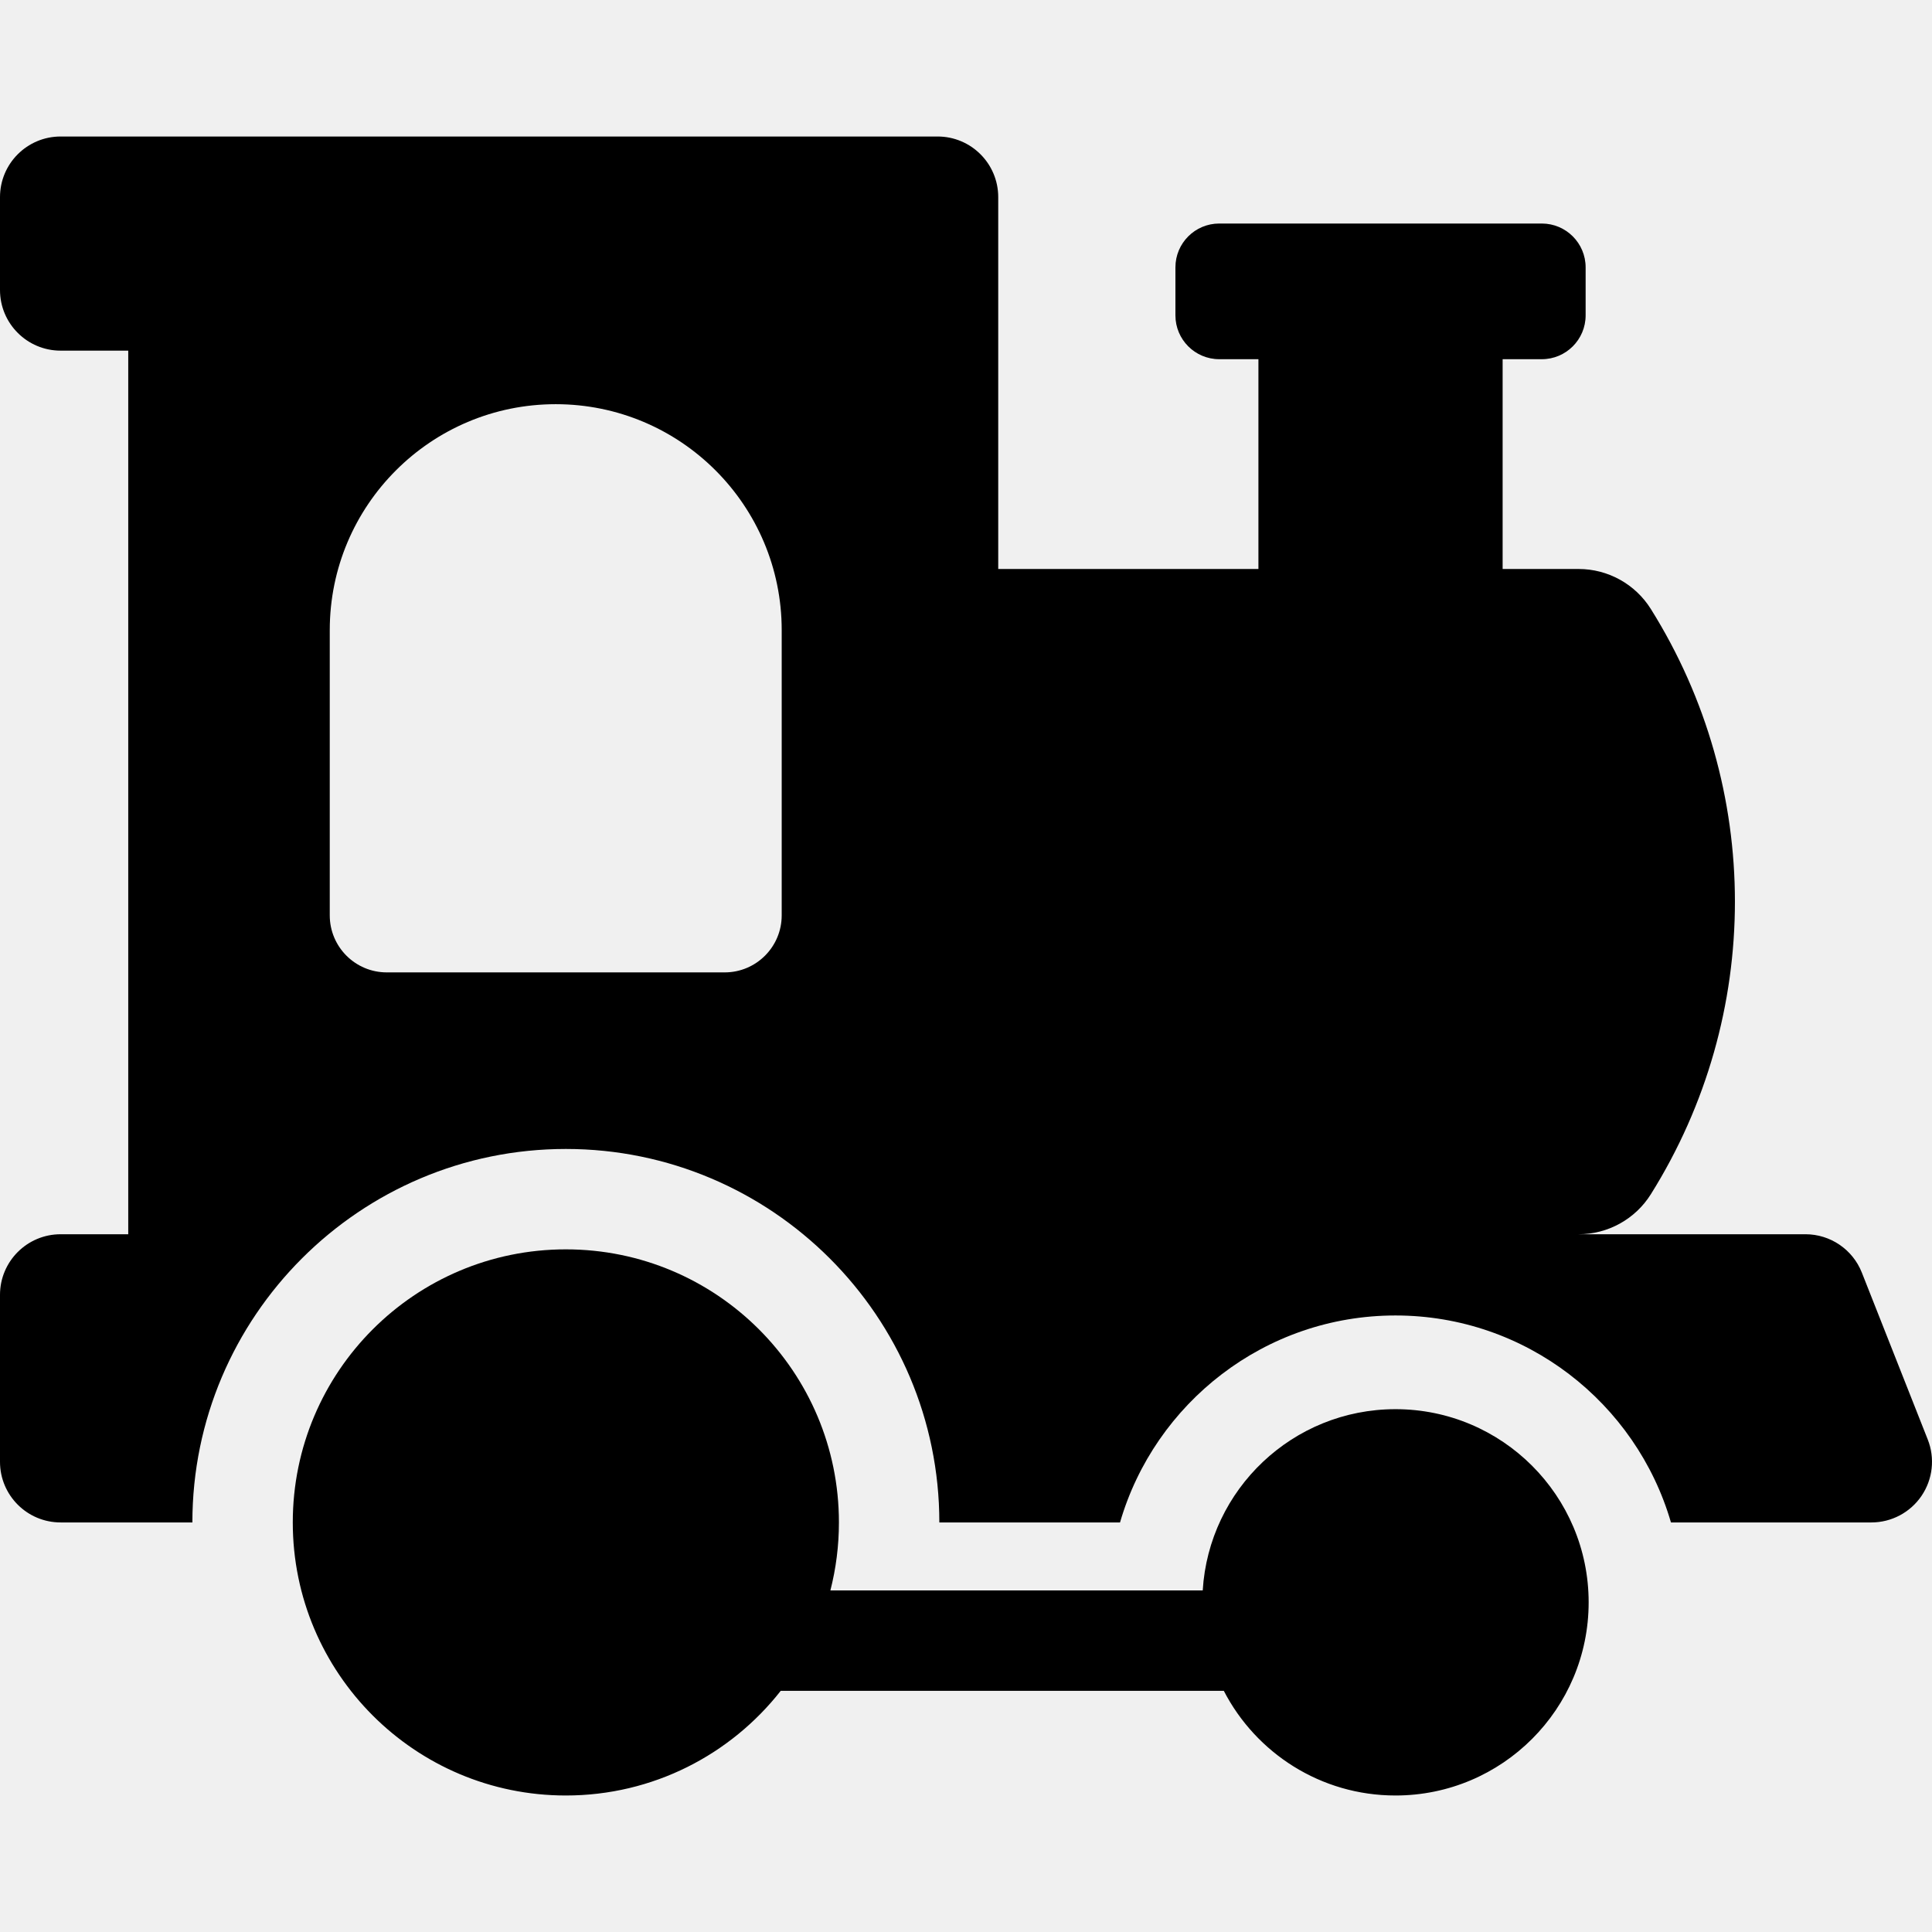
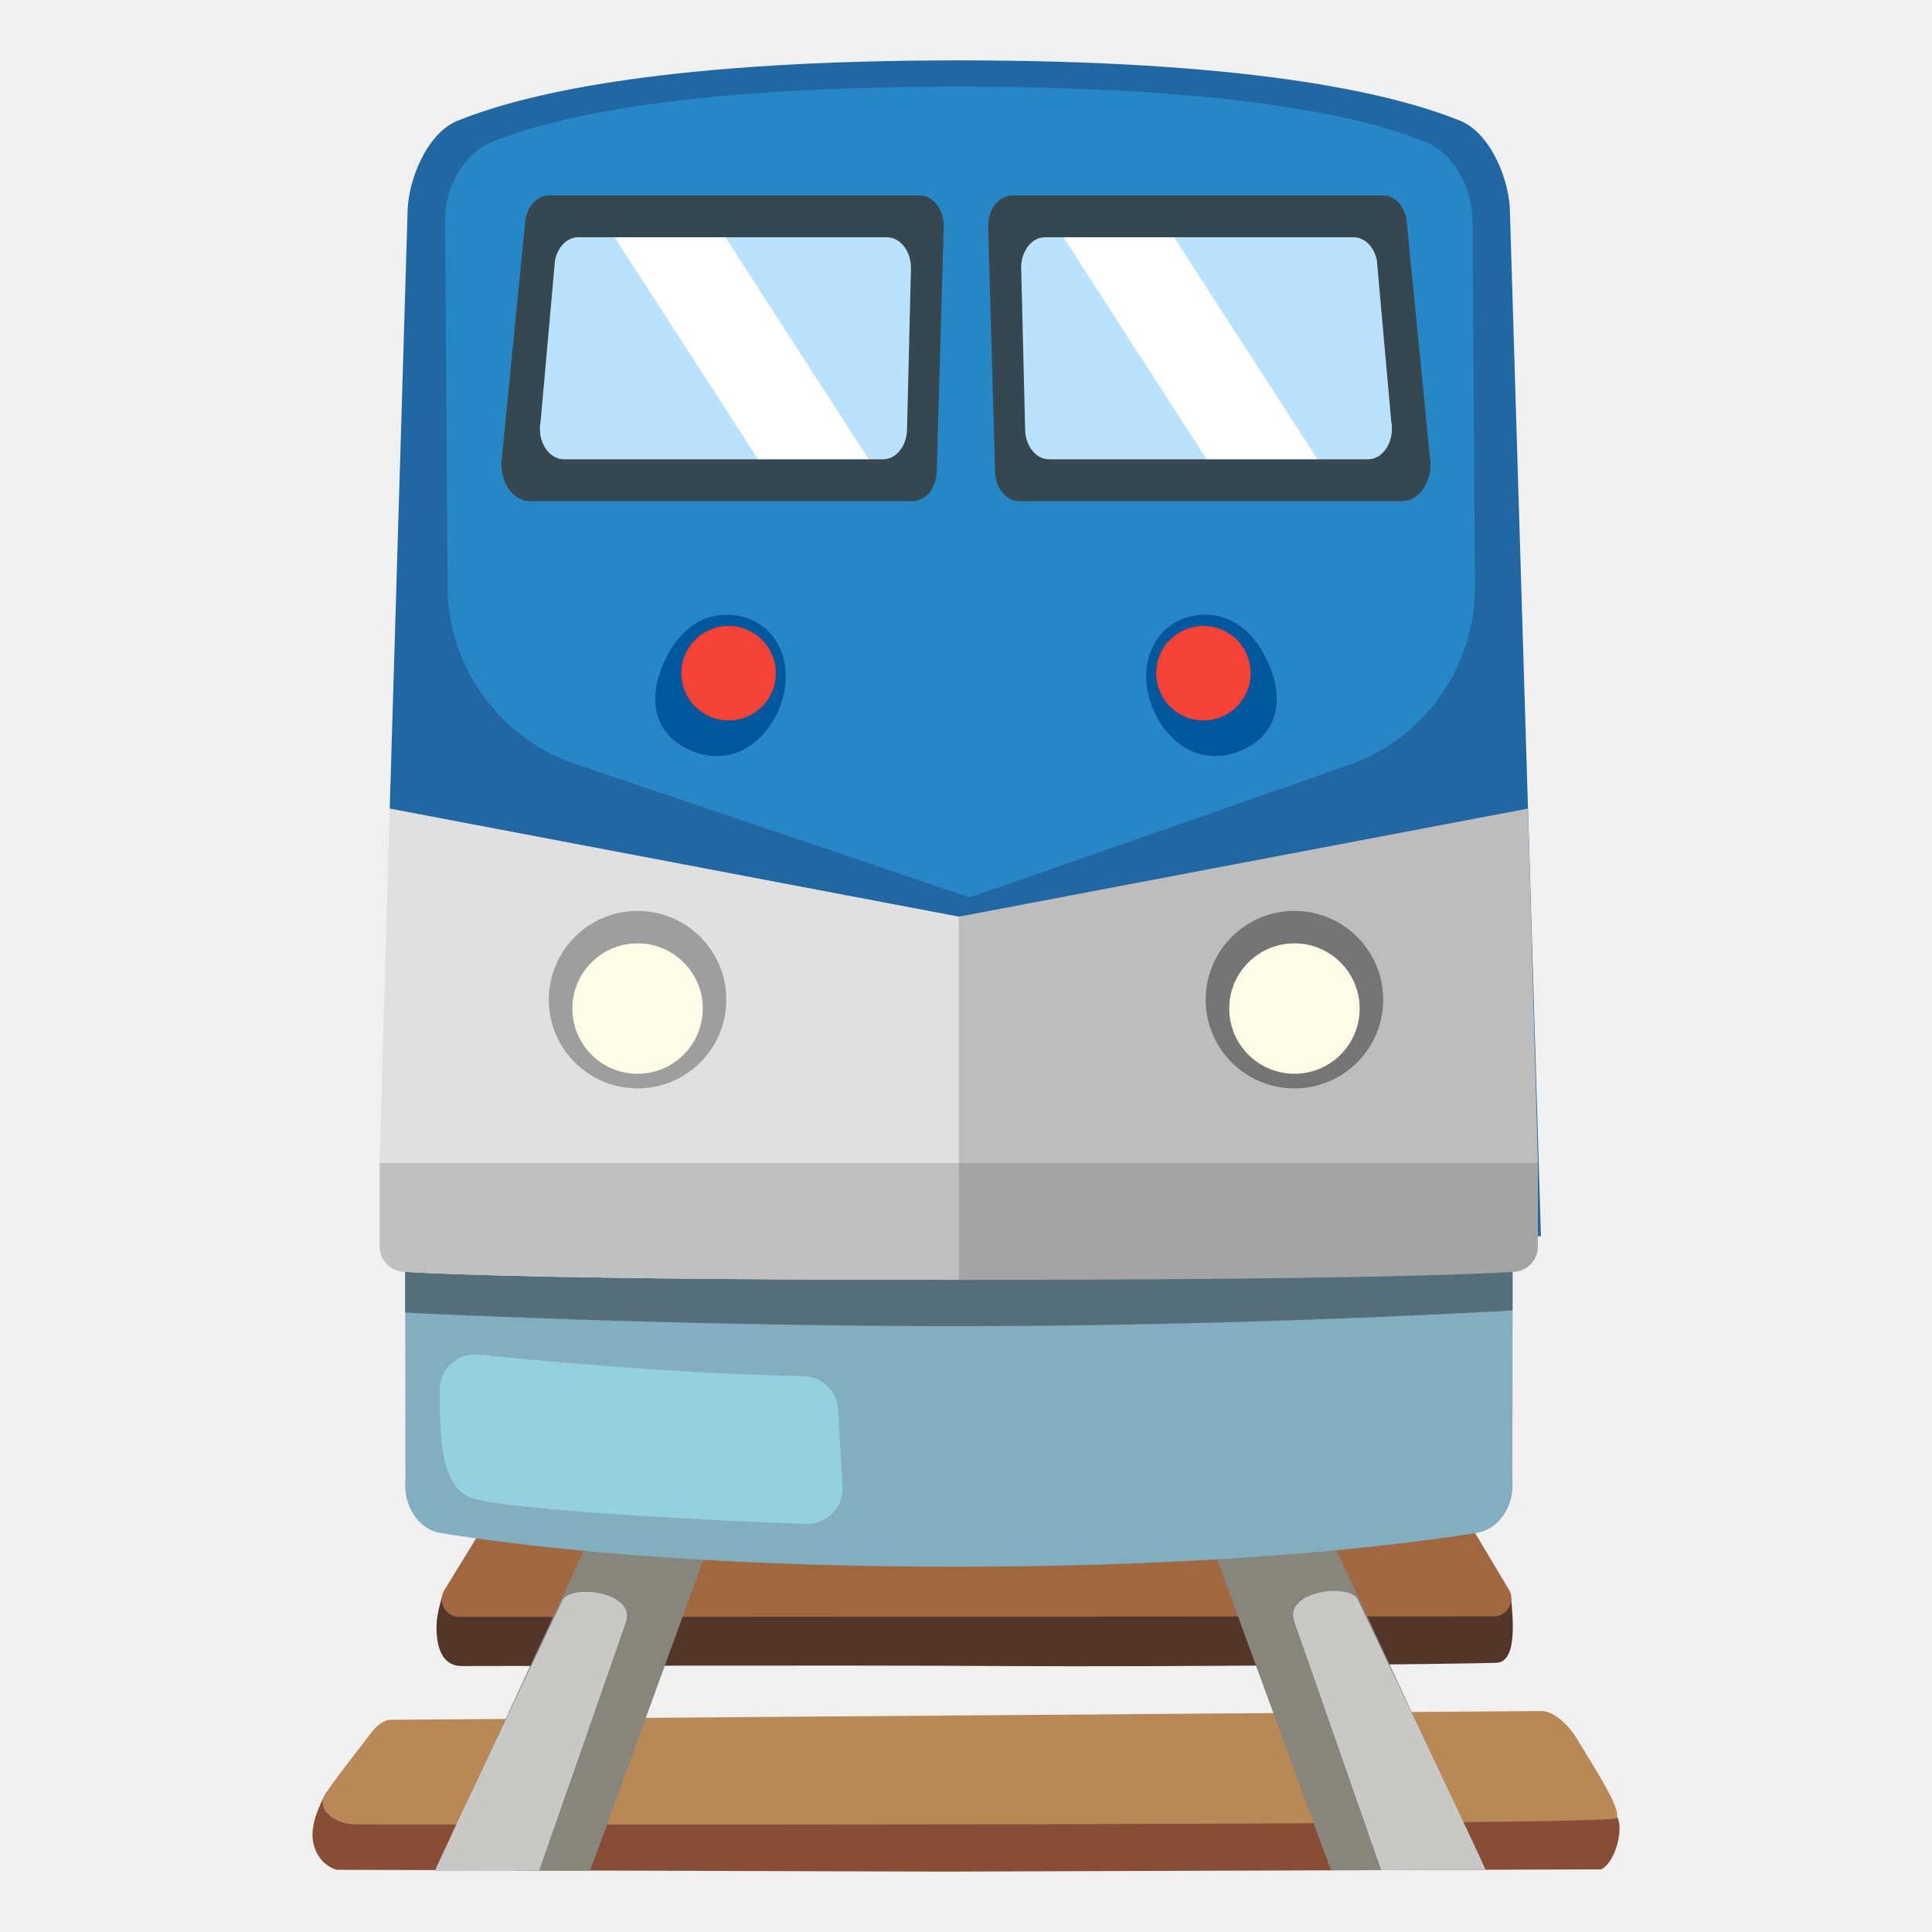
- <svg xmlns="http://www.w3.org/2000/svg" fill="#000000" height="800px" width="800px" version="1.1" id="Capa_1" viewBox="0 0 288.618 288.618" xml:space="preserve">
+ <svg xmlns="http://www.w3.org/2000/svg" width="800px" height="800px" viewBox="0 0 128 128" aria-hidden="true" role="img" class="iconify iconify--noto" preserveAspectRatio="xMidYMid meet">
+   <path d="M29.3 105.76s-.37 1.11-.38 1.98s.12 2.64 1.68 2.64c2.02 0 24.86-.07 35.87 0s31.28-.14 32.7-.22c1.42-.07 1.03-3.22.94-4.3l-70.81-.1z" fill="#543529">
+ 
+ </path>
+   <path d="M102.23 116.02l2.89 1.99s1.87 1.63 2.12 2.61s-.33 2.84-1.16 3.23l-43.34.15l-40.42-.12c-.63-.16-1.39-.77-1.58-1.89s.43-2.37.82-3.15c.39-.78 8.43-2.81 8.43-2.81l72.24-.01z" fill="#874d36">
+ 
+ </path>
+   <path d="M25.89 113.94c-.78.01-1.35.94-1.82 1.55c-1.22 1.57-1.99 2.56-2.5 3.35c-.7 1.09.7 2.03 1.95 2.03s83.39.12 83.59-.41c.27-.7-1.33-3.09-2.65-5.29c-.46-.77-1.46-1.82-2.36-1.81l-76.21.58z" fill="#b88956">
+ 
+ </path>
+   <path d="M32.22 100.82l-2.78 4.53c-.48.78.08 1.78 1 1.78l68.52-.04c.91 0 1.47-.99 1.01-1.77l-2.69-4.51H32.22z" fill="#a06841">
+ 
+ </path>
+   <path d="M47.25 101.55l-8.15 22.39h-4.94l-2.83-5.39l9.04-19.45c0-.01 7.33 1 6.88 2.45z" fill="#88857c">
+ 
+ </path>
+   <path d="M28.81 123.97c.12-.42 8.45-17.94 8.45-17.94c.52-1.09 4.91-.6 4.2 1.46s-5.74 16.44-5.74 16.44l-6.91.04z" fill="#c8c9c6">
+ 
+ </path>
+   <path d="M79.99 101.55l8.19 22.36l4.89-.01l2.84-5.35l-9.04-19.45c.01-.01-7.33 1-6.88 2.45z" fill="#88857c">
+ 
+ </path>
+   <path d="M98.42 123.88c-.12-.42-8.47-17.91-8.47-17.91c-.52-1.09-4.91-.6-4.2 1.46l5.76 16.47l6.91-.02z" fill="#c8c9c6">
+ 
+ </path>
+   <path d="M100.2 98.08c.14 1.71-.9 3.24-2.36 3.48c-4.85.77-16.44 2.24-34.54 2.24c-17.97 0-29.3-1.45-34.09-2.23c-1.48-.24-2.51-1.8-2.35-3.53l-.02-17.14h73.38l-.02 17.18z" fill="#82aec0">
+ 
+ </path>
+   <path d="M26.84 80.9v6.06s17.38.9 36.68.9s36.69-1.04 36.69-1.04V80.9H26.84z" fill="#546e7a">
+ 
+ </path>
+   <path d="M63.38 84.79l.14-24.05l-37.7-7.16L25.16 77v5.59c0 .89.69 1.62 1.57 1.67c3.17.19 12.25.53 36.65.53z" fill="#e0e0e0">
+ 
+ </path>
+   <path d="M96.76 8.01C91.92 6.04 82.26 4 63.53 4s-28.4 2.04-33.24 4.01C28.3 8.82 27 11.96 27 14.14l-1.18 39.43l10.53 15.61l26.91 13.01c33.58 0 38.83-.29 38.83-.29l-2.05-67.76c.01-2.18-1.29-5.32-3.28-6.13z" fill="#2167a1">
+ 
+ </path>
+   <path d="M94.49 9.42c-4.53-1.84-13.44-3.68-30.96-3.68S37.09 7.58 32.57 9.42c-1.86.76-3.08 3.03-3.08 5.07l.16 24.39c.03 5.42 3.57 10.2 8.74 11.83l25.86 8.75l24.82-8.67c5.18-1.67 8.68-6.51 8.65-11.95l-.16-24.25c0-2.04-1.21-4.41-3.07-5.17z" fill="#2686c6">
+ 
+ </path>
  <g>
-     <path d="M287.985,215.049l-9.848-24.938c-1.365-3.458-4.706-5.73-8.424-5.73h-33.89c4.387,0,8.465-2.258,10.794-5.976   c16.747-26.736,16.747-60.691,0-87.428c-2.329-3.719-6.407-5.977-10.795-5.977h-11.347V53.66h5.851   c3.616,0,6.548-2.932,6.548-6.548V39.94c0-3.616-2.932-6.548-6.548-6.548h-48.184c-3.616,0-6.548,2.932-6.548,6.548v7.172   c0,3.616,2.932,6.548,6.548,6.548h5.851v31.342h-38.869V29.45c0-5.003-4.055-9.058-9.057-9.058H9.057   C4.055,20.392,0,24.447,0,29.45v13.875c0,5.002,4.055,9.057,9.057,9.057h10.101v132H9.057c-5.002,0-9.057,4.055-9.057,9.057v24.938   c0,5.003,4.055,9.058,9.057,9.058h19.682v-0.001c0-30.765,25.028-55.793,55.793-55.793c30.765,0,55.794,25.028,55.794,55.793v0.001   h26.992c5.183-17.839,21.663-30.919,41.151-30.919c19.488,0,35.969,13.08,41.152,30.919h29.939c2.999,0,5.803-1.483,7.489-3.963   C288.736,220.991,289.086,217.838,287.985,215.049z M116.777,136.744c0,4.705-3.814,8.52-8.52,8.52H57.782   c-4.705,0-8.52-3.814-8.52-8.52V94.139c0-18.645,15.113-33.758,33.757-33.758c18.645,0,33.758,15.113,33.758,33.758V136.744z" />
-     <path d="M208.469,210.514c-15.34,0-27.877,11.971-28.796,27.079c-5.911,0-49.787,0-55.624,0c0.833-3.248,1.276-6.653,1.276-10.161   c0-22.529-18.264-40.793-40.794-40.793c-22.529,0-40.793,18.264-40.793,40.793c0,22.53,18.264,40.794,40.793,40.794   c13.033,0,24.63-6.119,32.098-15.633c23.751,0,41.245,0,66.195,0c4.796,9.283,14.476,15.633,25.645,15.633   c15.938,0,28.856-12.919,28.856-28.856C237.325,223.433,224.406,210.514,208.469,210.514z" />
+     <path fill="#bae2fd" d="M93.51 31.48H66.25l.36-16.67h24.87z">
+ 
+ </path>
+     <path d="M91.64 12.95H67.06c-.92 0-1.65.99-1.59 2.16l.46 16.19c.05 1.07.75 1.9 1.59 1.9h25.35c1.22 0 2.12-1.44 1.86-2.96l-1.55-15.7c-.15-.93-.8-1.59-1.54-1.59zm-22.41 2.77h20.45c.73 0 1.36.63 1.54 1.53l.95 10.64c.26 1.29-.5 2.54-1.54 2.54H69.5c-.83 0-1.52-.82-1.58-1.88l-.26-10.64c-.08-1.18.65-2.19 1.57-2.19z" fill="#37474f">
+ 
+ </path>
+     <g>
+       <path fill="#bae2fd" d="M34.49 31.48h27.26l-.36-16.67H36.52z">
+ 
+ </path>
+       <path d="M34.81 14.54l-1.55 15.7c-.26 1.52.64 2.96 1.86 2.96h25.35c.84 0 1.53-.83 1.59-1.9l.46-16.19c.06-1.17-.67-2.16-1.59-2.16H36.36c-.74 0-1.39.66-1.55 1.59zm25.54 3.37l-.26 10.64c-.06 1.06-.75 1.88-1.58 1.88H37.36c-1.04 0-1.8-1.25-1.54-2.54l.95-10.64c.18-.9.81-1.53 1.54-1.53h20.45c.93 0 1.66 1.01 1.59 2.19z" fill="#37474f">
+ 
+ </path>
+     </g>
+   </g>
+   <g>
+     <path d="M84.01 43.89c-1.15-2.57-3.12-3.54-5.19-3.03c-2.07.51-3.14 2.55-2.83 4.66c.41 2.87 3.06 5.7 6.42 4.12c2.18-1.02 2.74-3.21 1.6-5.75z" fill="#01579b">
+ 
+ </path>
+     <circle cx="79.73" cy="44.6" r="3.13" fill="#f44336">
+ 
+ </circle>
+     <g>
+       <path d="M43.99 43.89c1.15-2.57 3.12-3.54 5.19-3.03c2.07.51 3.14 2.55 2.83 4.66c-.41 2.87-3.06 5.7-6.42 4.12c-2.18-1.02-2.74-3.21-1.6-5.75z" fill="#01579b">
+ 
+ </path>
+       <circle cx="48.27" cy="44.6" r="3.13" fill="#f44336">
+ 
+ </circle>
+     </g>
+   </g>
+   <path d="M63.53 60.73l-37.7-7.16L25.16 77v5.59c0 .89.69 1.62 1.57 1.67c3.17.19 12.25.53 36.65.53h.14s2.15-4.36 2.15-11.7s-2.14-12.36-2.14-12.36z" fill="#e0e0e0">
+ 
+ </path>
+   <path d="M63.53 60.73l37.7-7.16l.66 23.43v5.59c0 .89-.69 1.62-1.57 1.67c-3.17.19-12.25.53-36.65.53h-.14V60.73z" fill="#bdbdbd">
+ 
+ </path>
+   <path d="M25.16 82.59c0 .89.69 1.62 1.57 1.67c3.17.19 12.25.53 36.65.53h.28c24.4 0 33.48-.34 36.65-.53c.88-.05 1.57-.78 1.57-1.67v-5.54H25.16v5.54z" opacity=".2" fill="#424242">
+ 
+ </path>
+   <path d="M31.7 89.75a2.34 2.34 0 0 0-2.57 2.34c0 3.12.05 6.52 2.21 7.19c2.38.74 15.73 1.48 22.07 1.68c1.38.04 2.49-1.11 2.41-2.48l-.3-5.1a2.35 2.35 0 0 0-2.29-2.21c-7.87-.13-17.11-.97-21.53-1.42z" fill="#94d1e0">
+ 
+ </path>
+   <g>
+     <circle cx="85.76" cy="66.23" r="5.88" fill="#757575">
+ 
+ </circle>
+     <circle cx="85.76" cy="66.82" r="4.32" fill="#fffde7">
+ 
+ </circle>
+     <g>
+       <circle cx="42.24" cy="66.23" r="5.88" fill="#9e9e9e">
+ 
+ </circle>
+       <circle cx="42.24" cy="66.82" r="4.32" fill="#fffde7">
+ 
+ </circle>
+     </g>
+   </g>
+   <g>
+     <path fill="#ffffff" d="M57.55 30.42h-7.33l-9.5-14.7h7.34z">
+ 
+ </path>
+     <path fill="#ffffff" d="M87.28 30.42h-7.34l-9.49-14.7h7.33z">
+ 
+ </path>
  </g>
</svg>
